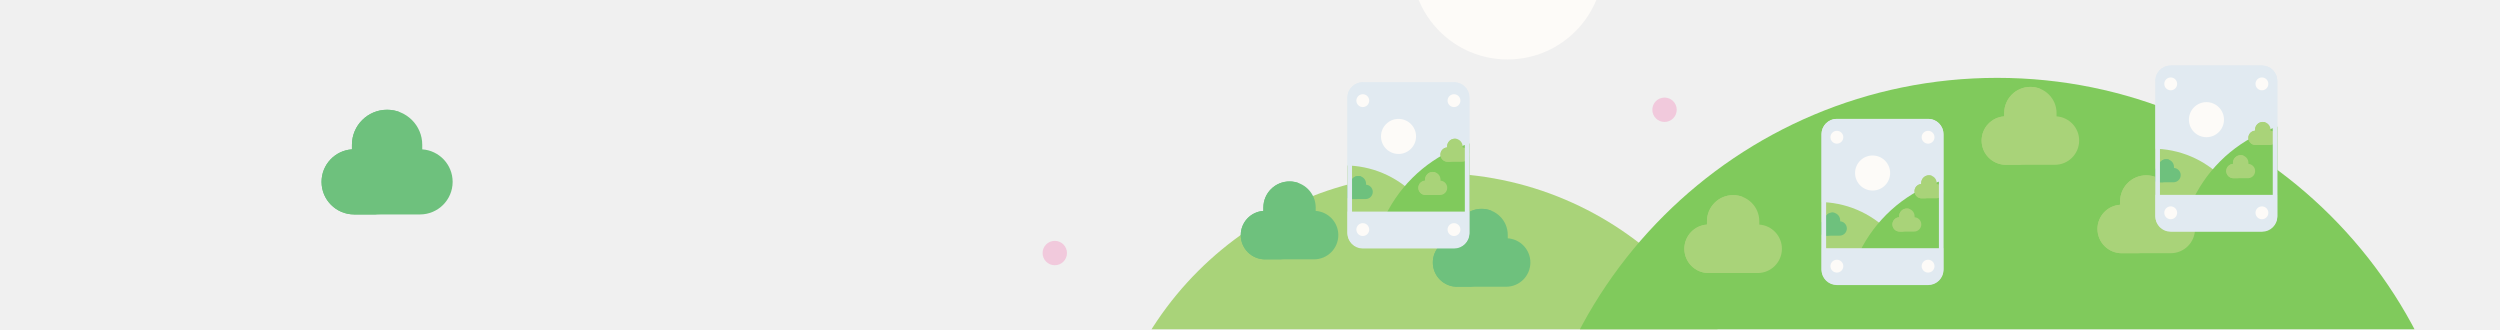
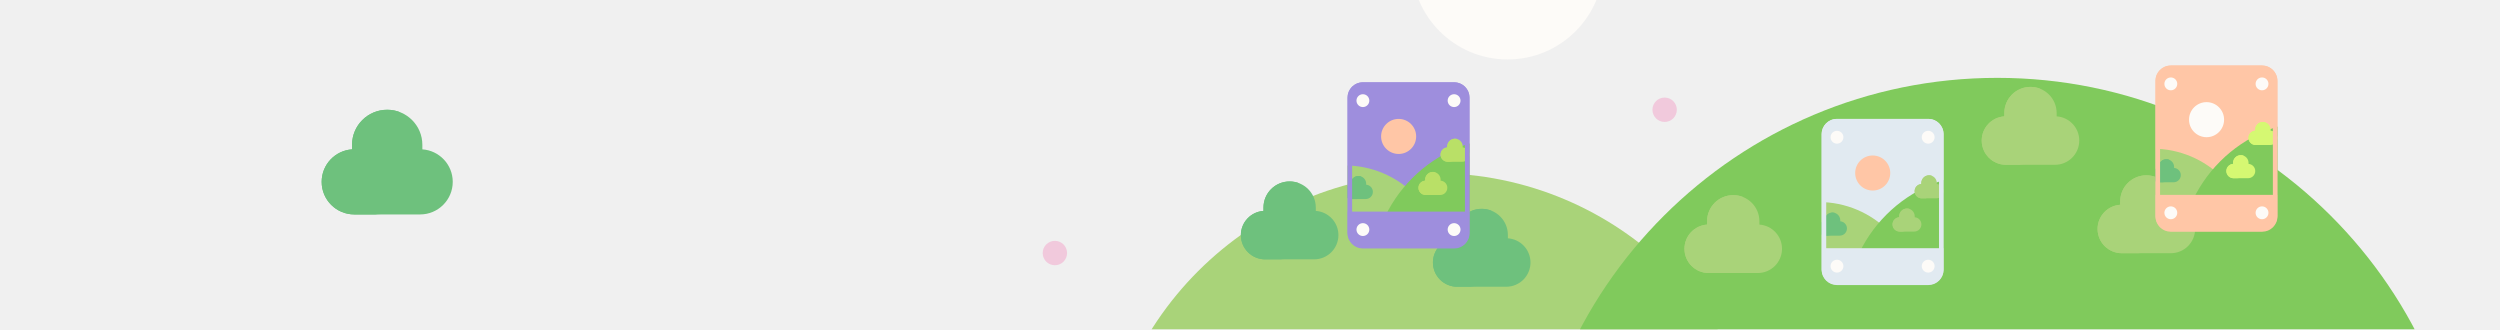
<svg xmlns="http://www.w3.org/2000/svg" width="1640" height="216" viewBox="0 0 1640 216" fill="none">
-   <g clip-path="url(#clip0)">
-     <path d="M941.091 113.585C819.887 113.585 721.632 211.841 721.632 333.045H1160.55C1160.55 211.841 1062.3 113.585 941.091 113.585Z" fill="#A9D379" />
-     <path d="M1310.18 51.073C1139.39 51.073 1000.94 189.225 1000.94 359.646H1619.42C1619.42 189.225 1480.97 51.073 1310.18 51.073Z" fill="#80CA5C" />
-     <mask id="mask0" style="mask-type:alpha" maskUnits="userSpaceOnUse" x="928" y="0" width="121" height="40">
-       <rect x="928.933" width="120" height="40" fill="#C4C4C4" />
+   <g clip-path="url(#clip0_492_1044)">
+     <g clip-path="url(#clip1_492_1044)">
+       <path d="M941.158 113.585C819.954 113.585 721.699 211.84 721.699 333.044H1160.62C1160.62 211.84 1062.36 113.585 941.158 113.585Z" fill="#A9D379" />
+       <path d="M1310.25 51.072C1139.46 51.072 1001.01 189.225 1001.01 359.646H1619.49C1619.49 189.225 1481.04 51.072 1310.25 51.072Z" fill="#80CA5C" />
+     </g>
+     <mask id="mask0_492_1044" style="mask-type:alpha" maskUnits="userSpaceOnUse" x="929" y="0" width="120" height="40">
+       <rect x="929" width="120" height="40" fill="#C4C4C4" />
    </mask>
-     <g mask="url(#mask0)">
-       <path d="M988.933 39C1023.73 39 1051.93 10.794 1051.93 -24L925.933 -24C925.933 10.794 954.139 39 988.933 39Z" fill="#FDFBF8" />
+     <g mask="url(#mask0_492_1044)">
+       <path d="M989 39C1023.79 39 1052 10.794 1052 -24L926 -24C926 10.794 954.206 39 989 39Z" fill="#FDFBF8" />
    </g>
-     <circle cx="691.933" cy="166" r="8" fill="#F1C9DC" />
-     <circle cx="1091.93" cy="72" r="8" fill="#F1C9DC" />
-     <path d="M863.098 138.358V136.148C863.098 126.692 855.414 119.026 845.935 119.026C836.456 119.026 828.771 126.692 828.771 136.148V138.358C820.483 138.929 813.936 145.812 813.936 154.225C813.936 163.012 821.076 170.134 829.884 170.134H861.985C870.793 170.134 877.934 163.012 877.934 154.225C877.934 145.812 871.386 138.929 863.098 138.358V138.358Z" fill="#6EC17D" />
-     <path d="M826.784 154.225C826.784 158.619 828.569 162.598 831.457 165.475C834.34 168.355 838.329 170.136 842.734 170.136H829.882C825.478 170.136 821.489 168.355 818.605 165.475C815.718 162.598 813.933 158.619 813.933 154.225C813.933 145.814 820.48 138.929 828.769 138.358V136.149C828.769 131.42 830.69 127.141 833.796 124.043C836.901 120.945 841.194 119.029 845.935 119.029C848.207 119.029 850.378 119.468 852.36 120.271C850.203 121.138 848.263 122.43 846.647 124.043C843.541 127.141 841.62 131.42 841.62 136.149V138.358C833.331 138.929 826.784 145.814 826.784 154.225V154.225Z" fill="#6EC17D" />
-     <path d="M276.996 97.977V95.006C276.996 82.3 266.671 72 253.933 72C241.196 72 230.871 82.3 230.871 95.006V97.977C219.734 98.743 210.936 107.992 210.936 119.297C210.936 131.104 220.53 140.675 232.366 140.675H275.5C287.336 140.675 296.931 131.104 296.931 119.297C296.931 107.992 288.133 98.743 276.996 97.977V97.977Z" fill="#6EC17D" />
-     <path d="M228.201 119.297C228.201 125.201 230.6 130.548 234.48 134.413C238.355 138.283 243.715 140.676 249.633 140.676H232.364C226.446 140.676 221.086 138.284 217.211 134.413C213.332 130.548 210.933 125.201 210.933 119.297C210.933 107.994 219.73 98.744 230.868 97.976V95.008C230.868 88.653 233.45 82.903 237.623 78.741C241.796 74.579 247.564 72.003 253.934 72.003C256.987 72.003 259.905 72.593 262.568 73.672C259.669 74.838 257.063 76.573 254.891 78.741C250.718 82.904 248.136 88.654 248.136 95.008V97.976C236.999 98.744 228.201 107.994 228.201 119.297V119.297Z" fill="#6EC17D" />
-     <path d="M989.098 156.332V154.121C989.098 144.666 981.414 137 971.935 137C962.456 137 954.771 144.666 954.771 154.121V156.332C946.483 156.903 939.936 163.785 939.936 172.198C939.936 180.985 947.076 188.108 955.884 188.108H987.985C996.793 188.108 1003.93 180.985 1003.93 172.198C1003.93 163.786 997.386 156.903 989.098 156.332V156.332Z" fill="#6EC17D" />
-     <path d="M952.784 172.199C952.784 176.592 954.569 180.571 957.457 183.448C960.34 186.328 964.329 188.109 968.734 188.109H955.882C951.478 188.109 947.489 186.329 944.605 183.448C941.718 180.571 939.933 176.592 939.933 172.199C939.933 163.787 946.48 156.903 954.769 156.332V154.122C954.769 149.393 956.69 145.114 959.796 142.017C962.901 138.919 967.194 137.003 971.935 137.003C974.207 137.003 976.378 137.441 978.36 138.245C976.203 139.112 974.263 140.404 972.647 142.017C969.541 145.115 967.62 149.394 967.62 154.122V156.332C959.331 156.903 952.784 163.787 952.784 172.199V172.199Z" fill="#6EC17D" />
-     <path d="M1154.1 147.332V145.121C1154.1 135.666 1146.41 128 1136.93 128C1127.46 128 1119.77 135.666 1119.77 145.121V147.332C1111.48 147.903 1104.94 154.785 1104.94 163.198C1104.94 171.985 1112.08 179.108 1120.88 179.108H1152.99C1161.79 179.108 1168.93 171.985 1168.93 163.198C1168.93 154.786 1162.39 147.903 1154.1 147.332V147.332Z" fill="#A9D379" />
-     <path d="M1117.78 163.199C1117.78 167.592 1119.57 171.571 1122.46 174.448C1125.34 177.328 1129.33 179.109 1133.73 179.109H1120.88C1116.48 179.109 1112.49 177.329 1109.61 174.448C1106.72 171.571 1104.93 167.592 1104.93 163.199C1104.93 154.787 1111.48 147.903 1119.77 147.332V145.122C1119.77 140.393 1121.69 136.114 1124.8 133.017C1127.9 129.919 1132.19 128.003 1136.93 128.003C1139.21 128.003 1141.38 128.441 1143.36 129.245C1141.2 130.112 1139.26 131.404 1137.65 133.017C1134.54 136.115 1132.62 140.394 1132.62 145.122V147.332C1124.33 147.903 1117.78 154.787 1117.78 163.199V163.199Z" fill="#A9D379" />
-     <path d="M1349.1 76.332V74.121C1349.1 64.666 1341.41 57 1331.93 57C1322.46 57 1314.77 64.666 1314.77 74.121V76.332C1306.48 76.903 1299.94 83.785 1299.94 92.198C1299.94 100.985 1307.08 108.108 1315.88 108.108H1347.99C1356.79 108.108 1363.93 100.985 1363.93 92.198C1363.93 83.786 1357.39 76.903 1349.1 76.332V76.332Z" fill="#A9D379" />
-     <path d="M1312.78 92.199C1312.78 96.592 1314.57 100.571 1317.46 103.448C1320.34 106.328 1324.33 108.109 1328.73 108.109H1315.88C1311.48 108.109 1307.49 106.329 1304.61 103.448C1301.72 100.571 1299.93 96.592 1299.93 92.199C1299.93 83.787 1306.48 76.903 1314.77 76.332V74.122C1314.77 69.393 1316.69 65.114 1319.8 62.017C1322.9 58.919 1327.19 57.003 1331.93 57.003C1334.21 57.003 1336.38 57.441 1338.36 58.245C1336.2 59.112 1334.26 60.404 1332.65 62.017C1329.54 65.115 1327.62 69.394 1327.62 74.122V76.332C1319.33 76.903 1312.78 83.787 1312.78 92.199V92.199Z" fill="#A9D379" />
-     <path d="M1425.1 134.332V132.121C1425.1 122.666 1417.41 115 1407.93 115C1398.46 115 1390.77 122.666 1390.77 132.121V134.332C1382.48 134.903 1375.94 141.785 1375.94 150.198C1375.94 158.985 1383.08 166.108 1391.88 166.108H1423.99C1432.79 166.108 1439.93 158.985 1439.93 150.198C1439.93 141.786 1433.39 134.903 1425.1 134.332V134.332Z" fill="#A9D379" />
-     <path d="M1388.78 150.199C1388.78 154.592 1390.57 158.571 1393.46 161.448C1396.34 164.328 1400.33 166.109 1404.73 166.109H1391.88C1387.48 166.109 1383.49 164.329 1380.61 161.448C1377.72 158.571 1375.93 154.592 1375.93 150.199C1375.93 141.787 1382.48 134.903 1390.77 134.332V132.122C1390.77 127.393 1392.69 123.114 1395.8 120.017C1398.9 116.919 1403.19 115.003 1407.93 115.003C1410.21 115.003 1412.38 115.441 1414.36 116.245C1412.2 117.112 1410.26 118.404 1408.65 120.017C1405.54 123.115 1403.62 127.394 1403.62 132.122V134.332C1395.33 134.903 1388.78 141.787 1388.78 150.199V150.199Z" fill="#A9D379" />
-     <rect x="1194.93" y="78" width="79.947" height="108.624" rx="10" fill="#E1EAF1" />
-     <circle cx="1204.99" cy="90.024" r="4.217" fill="#FDFBF8" />
-     <circle cx="1264.82" cy="90.023" r="4.217" fill="#FDFBF8" />
-     <circle cx="1204.99" cy="174.6" r="4.217" fill="#FDFBF8" />
-     <circle cx="1264.82" cy="174.6" r="4.217" fill="#FDFBF8" />
-     <mask id="mask1" style="mask-type:alpha" maskUnits="userSpaceOnUse" x="1194" y="108" width="81" height="58">
-       <rect x="1194.93" y="108" width="80" height="58" fill="#C4C4C4" />
+     <circle cx="692" cy="166" r="8" fill="#F1C9DC" />
+     <circle cx="1092" cy="72" r="8" fill="#F1C9DC" />
+     <path d="M863.166 138.358V136.148C863.166 126.692 855.481 119.026 846.002 119.026C836.523 119.026 828.839 126.692 828.839 136.148V138.358C820.551 138.929 814.003 145.812 814.003 154.225C814.003 163.012 821.143 170.134 829.951 170.134H862.052C870.86 170.134 878.001 163.012 878.001 154.225C878.001 145.812 871.454 138.929 863.166 138.358V138.358Z" fill="#6EC17D" />
+     <path d="M826.851 154.225C826.851 158.618 828.636 162.598 831.524 165.474C834.408 168.354 838.397 170.136 842.801 170.136H829.95C825.545 170.136 821.556 168.355 818.673 165.474C815.786 162.598 814 158.618 814 154.225C814 145.813 820.547 138.929 828.836 138.358V136.149C828.836 131.42 830.757 127.141 833.863 124.043C836.969 120.945 841.261 119.029 846.002 119.029C848.274 119.029 850.445 119.468 852.427 120.271C850.27 121.138 848.331 122.43 846.714 124.043C843.608 127.141 841.687 131.42 841.687 136.149V138.358C833.399 138.929 826.851 145.813 826.851 154.225V154.225Z" fill="#6EC17D" />
+     <path d="M277.064 97.977V95.006C277.064 82.3 266.738 72 254.001 72C241.264 72 230.938 82.3 230.938 95.006V97.977C219.801 98.743 211.003 107.992 211.003 119.297C211.003 131.104 220.597 140.675 232.433 140.675H275.568C287.403 140.675 296.998 131.104 296.998 119.297C296.999 107.992 288.201 98.743 277.064 97.977V97.977Z" fill="#6EC17D" />
+     <path d="M228.269 119.297C228.269 125.201 230.667 130.548 234.547 134.413C238.422 138.283 243.782 140.676 249.7 140.676H232.432C226.514 140.676 221.154 138.284 217.279 134.413C213.399 130.548 211 125.201 211 119.297C211 107.994 219.797 98.744 230.936 97.976V95.008C230.936 88.653 233.517 82.903 237.69 78.741C241.863 74.579 247.631 72.003 254.002 72.003C257.054 72.003 259.972 72.593 262.636 73.672C259.737 74.838 257.131 76.573 254.958 78.741C250.785 82.904 248.204 88.654 248.204 95.008V97.976C237.066 98.744 228.269 107.994 228.269 119.297V119.297Z" fill="#6EC17D" />
+     <path d="M989.166 156.332V154.121C989.166 144.666 981.481 137 972.002 137C962.523 137 954.839 144.666 954.839 154.121V156.332C946.551 156.903 940.003 163.785 940.003 172.198C940.003 180.985 947.143 188.108 955.951 188.108H988.052C996.86 188.108 1004 180.985 1004 172.198C1004 163.786 997.454 156.903 989.166 156.332V156.332Z" fill="#6EC17D" />
+     <path d="M952.851 172.199C952.851 176.592 954.636 180.571 957.524 183.448C960.408 186.328 964.397 188.109 968.801 188.109H955.95C951.545 188.109 947.556 186.329 944.673 183.448C941.786 180.571 940 176.592 940 172.199C940 163.787 946.547 156.903 954.836 156.332V154.122C954.836 149.393 956.757 145.114 959.863 142.017C962.969 138.919 967.261 137.002 972.002 137.002C974.274 137.002 976.445 137.441 978.427 138.244C976.27 139.112 974.331 140.403 972.714 142.017C969.608 145.115 967.687 149.394 967.687 154.122V156.332C959.399 156.903 952.851 163.787 952.851 172.199V172.199Z" fill="#6EC17D" />
+     <path d="M1154.16 147.332V145.121C1154.16 135.666 1146.48 128 1137 128C1127.52 128 1119.84 135.666 1119.84 145.121V147.332C1111.55 147.903 1105 154.785 1105 163.198C1105 171.985 1112.14 179.108 1120.95 179.108H1153.05C1161.86 179.108 1169 171.985 1169 163.198C1169 154.786 1162.45 147.903 1154.16 147.332V147.332Z" fill="#A9D379" />
+     <path d="M1117.85 163.199C1117.85 167.592 1119.64 171.571 1122.52 174.448C1125.41 177.328 1129.4 179.109 1133.8 179.109H1120.95C1116.55 179.109 1112.56 177.329 1109.67 174.448C1106.79 171.571 1105 167.592 1105 163.199C1105 154.787 1111.55 147.903 1119.84 147.332V145.122C1119.84 140.393 1121.76 136.114 1124.86 133.017C1127.97 129.919 1132.26 128.002 1137 128.002C1139.27 128.002 1141.45 128.441 1143.43 129.244C1141.27 130.112 1139.33 131.403 1137.71 133.017C1134.61 136.115 1132.69 140.394 1132.69 145.122V147.332C1124.4 147.903 1117.85 154.787 1117.85 163.199V163.199Z" fill="#A9D379" />
+     <path d="M1349.16 76.332V74.121C1349.16 64.666 1341.48 57 1332 57C1322.52 57 1314.84 64.666 1314.84 74.121V76.332C1306.55 76.903 1300 83.785 1300 92.198C1300 100.985 1307.14 108.108 1315.95 108.108H1348.05C1356.86 108.108 1364 100.985 1364 92.198C1364 83.786 1357.45 76.903 1349.16 76.332V76.332Z" fill="#A9D379" />
+     <path d="M1312.85 92.199C1312.85 96.592 1314.64 100.571 1317.52 103.448C1320.41 106.328 1324.4 108.109 1328.8 108.109H1315.95C1311.55 108.109 1307.56 106.329 1304.67 103.448C1301.79 100.571 1300 96.592 1300 92.199C1300 83.787 1306.55 76.903 1314.84 76.332V74.122C1314.84 69.393 1316.76 65.114 1319.86 62.017C1322.97 58.919 1327.26 57.002 1332 57.002C1334.27 57.002 1336.45 57.441 1338.43 58.244C1336.27 59.112 1334.33 60.403 1332.71 62.017C1329.61 65.115 1327.69 69.394 1327.69 74.122V76.332C1319.4 76.903 1312.85 83.787 1312.85 92.199V92.199Z" fill="#A9D379" />
+     <path d="M1425.16 134.332V132.121C1425.16 122.666 1417.48 115 1408 115C1398.52 115 1390.84 122.666 1390.84 132.121V134.332C1382.55 134.903 1376 141.785 1376 150.198C1376 158.985 1383.14 166.108 1391.95 166.108H1424.05C1432.86 166.108 1440 158.985 1440 150.198C1440 141.786 1433.45 134.903 1425.16 134.332V134.332Z" fill="#A9D379" />
+     <path d="M1388.85 150.199C1388.85 154.592 1390.64 158.571 1393.52 161.448C1396.41 164.328 1400.4 166.109 1404.8 166.109H1391.95C1387.55 166.109 1383.56 164.329 1380.67 161.448C1377.79 158.571 1376 154.592 1376 150.199C1376 141.787 1382.55 134.903 1390.84 134.332V132.122C1390.84 127.393 1392.76 123.114 1395.86 120.017C1398.97 116.919 1403.26 115.002 1408 115.002C1410.27 115.002 1412.45 115.441 1414.43 116.244C1412.27 117.112 1410.33 118.403 1408.71 120.017C1405.61 123.115 1403.69 127.394 1403.69 132.122V134.332C1395.4 134.903 1388.85 141.787 1388.85 150.199V150.199Z" fill="#A9D379" />
+     <rect x="1195" y="78" width="79.947" height="108.624" rx="10" fill="#E1EAF1" />
+     <circle cx="1205.06" cy="90.024" r="4.217" fill="#FDFBF8" />
+     <circle cx="1264.89" cy="90.023" r="4.217" fill="#FDFBF8" />
+     <circle cx="1205.06" cy="174.6" r="4.217" fill="#FDFBF8" />
+     <circle cx="1264.89" cy="174.6" r="4.217" fill="#FDFBF8" />
+     <mask id="mask1_492_1044" style="mask-type:alpha" maskUnits="userSpaceOnUse" x="1195" y="108" width="80" height="58">
+       <rect x="1195" y="108" width="80" height="58" fill="#C4C4C4" />
    </mask>
-     <g mask="url(#mask1)">
-       <mask id="mask2" style="mask-type:alpha" maskUnits="userSpaceOnUse" x="1131" y="103" width="282" height="60">
-         <rect x="1131.93" y="103" width="280.263" height="59.831" fill="#C4C4C4" />
+     <g mask="url(#mask1_492_1044)">
+       <mask id="mask2_492_1044" style="mask-type:alpha" maskUnits="userSpaceOnUse" x="1132" y="103" width="281" height="60">
+         <rect x="1132" y="103" width="280.263" height="59.831" fill="#C4C4C4" />
      </mask>
-       <g mask="url(#mask2)">
-         <path d="M1192.95 132.522C1157.08 132.522 1128 161.601 1128 197.471H1257.89C1257.89 161.601 1228.82 132.522 1192.95 132.522Z" fill="#A9D379" />
-         <path d="M1302.18 114.022C1251.63 114.022 1210.66 154.908 1210.66 205.343H1393.69C1393.69 154.908 1352.72 114.022 1302.18 114.022Z" fill="#80CA5C" />
+       <g mask="url(#mask2_492_1044)">
+         <path d="M1193.01 132.522C1157.14 132.522 1128.06 161.601 1128.06 197.471H1257.96C1257.96 161.601 1228.88 132.522 1193.01 132.522Z" fill="#A9D379" />
+         <path d="M1302.24 114.021C1251.7 114.021 1210.72 154.908 1210.72 205.343H1393.76C1393.76 154.908 1352.79 114.021 1302.24 114.021Z" fill="#80CA5C" />
      </g>
-       <path d="M1270.48 120.721V120.067C1270.48 117.269 1268.21 115 1265.4 115C1262.6 115 1260.32 117.269 1260.32 120.067V120.721C1257.87 120.89 1255.93 122.927 1255.93 125.417C1255.93 128.017 1258.05 130.125 1260.65 130.125H1270.15C1272.76 130.125 1274.87 128.017 1274.87 125.417C1274.87 122.927 1272.94 120.89 1270.48 120.721V120.721Z" fill="#A9D379" />
-       <path d="M1259.74 125.417C1259.74 126.717 1260.26 127.895 1261.12 128.746C1261.97 129.598 1263.15 130.126 1264.46 130.126H1260.65C1259.35 130.126 1258.17 129.599 1257.32 128.746C1256.46 127.895 1255.93 126.717 1255.93 125.417C1255.93 122.927 1257.87 120.89 1260.32 120.721V120.067C1260.32 118.668 1260.89 117.401 1261.81 116.485C1262.73 115.568 1264 115.001 1265.4 115.001C1266.08 115.001 1266.72 115.13 1267.31 115.368C1266.67 115.625 1266.09 116.007 1265.61 116.485C1264.7 117.401 1264.13 118.668 1264.13 120.067V120.721C1261.67 120.89 1259.74 122.927 1259.74 125.417V125.417Z" fill="#A9D379" />
-       <path d="M1207.15 145.173V144.519C1207.15 141.72 1204.88 139.452 1202.07 139.452C1199.27 139.452 1196.99 141.72 1196.99 144.519V145.173C1194.54 145.342 1192.6 147.379 1192.6 149.869C1192.6 152.469 1194.71 154.577 1197.32 154.577H1206.82C1209.43 154.577 1211.54 152.469 1211.54 149.869C1211.54 147.379 1209.6 145.342 1207.15 145.173V145.173Z" fill="#6EC17D" />
-       <path d="M1196.41 149.869C1196.41 151.169 1196.93 152.347 1197.79 153.198C1198.64 154.05 1199.82 154.577 1201.13 154.577H1197.32C1196.02 154.577 1194.84 154.05 1193.99 153.198C1193.13 152.347 1192.6 151.169 1192.6 149.869C1192.6 147.379 1194.54 145.342 1196.99 145.173V144.519C1196.99 143.119 1197.56 141.853 1198.48 140.936C1199.4 140.02 1200.67 139.452 1202.07 139.452C1202.75 139.452 1203.39 139.582 1203.98 139.82C1203.34 140.077 1202.76 140.459 1202.28 140.936C1201.37 141.853 1200.8 143.12 1200.8 144.519V145.173C1198.34 145.342 1196.41 147.379 1196.41 149.869V149.869Z" fill="#6EC17D" />
-       <path d="M1255.98 142.509V141.855C1255.98 139.057 1253.71 136.788 1250.9 136.788C1248.1 136.788 1245.82 139.057 1245.82 141.855V142.509C1243.37 142.678 1241.43 144.715 1241.43 147.205C1241.43 149.806 1243.55 151.914 1246.15 151.914H1255.65C1258.26 151.914 1260.37 149.806 1260.37 147.205C1260.37 144.715 1258.44 142.678 1255.98 142.509V142.509Z" fill="#A9D379" />
-       <path d="M1245.24 147.205C1245.24 148.505 1245.77 149.683 1246.62 150.534C1247.47 151.387 1248.65 151.914 1249.96 151.914H1246.15C1244.85 151.914 1243.67 151.387 1242.82 150.534C1241.96 149.683 1241.43 148.505 1241.43 147.205C1241.43 144.716 1243.37 142.678 1245.82 142.509V141.855C1245.82 140.456 1246.39 139.189 1247.31 138.273C1248.23 137.356 1249.5 136.789 1250.9 136.789C1251.58 136.789 1252.22 136.919 1252.81 137.156C1252.17 137.413 1251.59 137.795 1251.12 138.273C1250.2 139.19 1249.63 140.456 1249.63 141.855V142.509C1247.17 142.678 1245.24 144.716 1245.24 147.205V147.205Z" fill="#A9D379" />
+       <path d="M1270.55 120.721V120.067C1270.55 117.269 1268.28 115 1265.47 115C1262.66 115 1260.39 117.269 1260.39 120.067V120.721C1257.94 120.89 1256 122.927 1256 125.417C1256 128.017 1258.11 130.125 1260.72 130.125H1270.22C1272.83 130.125 1274.94 128.017 1274.94 125.417C1274.94 122.927 1273 120.89 1270.55 120.721V120.721Z" fill="#A9D379" />
+       <path d="M1259.8 125.417C1259.8 126.717 1260.33 127.895 1261.19 128.746C1262.04 129.599 1263.22 130.126 1264.52 130.126H1260.72C1259.42 130.126 1258.24 129.599 1257.38 128.746C1256.53 127.895 1256 126.717 1256 125.417C1256 122.928 1257.94 120.89 1260.39 120.721V120.067C1260.39 118.668 1260.96 117.401 1261.88 116.485C1262.8 115.568 1264.07 115.001 1265.47 115.001C1266.14 115.001 1266.79 115.131 1267.37 115.368C1266.73 115.625 1266.16 116.007 1265.68 116.485C1264.76 117.402 1264.19 118.668 1264.19 120.067V120.721C1261.74 120.89 1259.8 122.928 1259.8 125.417V125.417Z" fill="#A9D379" />
+       <path d="M1207.22 145.173V144.519C1207.22 141.72 1204.94 139.452 1202.14 139.452C1199.33 139.452 1197.06 141.72 1197.06 144.519V145.173C1194.61 145.342 1192.67 147.379 1192.67 149.869C1192.67 152.469 1194.78 154.577 1197.39 154.577H1206.89C1209.49 154.577 1211.61 152.469 1211.61 149.869C1211.61 147.379 1209.67 145.342 1207.22 145.173V145.173Z" fill="#6EC17D" />
+       <path d="M1196.47 149.869C1196.47 151.169 1197 152.347 1197.85 153.198C1198.71 154.05 1199.89 154.577 1201.19 154.577H1197.39C1196.08 154.577 1194.9 154.05 1194.05 153.198C1193.2 152.347 1192.67 151.169 1192.67 149.869C1192.67 147.379 1194.61 145.342 1197.06 145.173V144.519C1197.06 143.119 1197.63 141.853 1198.55 140.936C1199.47 140.02 1200.74 139.452 1202.14 139.452C1202.81 139.452 1203.45 139.582 1204.04 139.82C1203.4 140.077 1202.83 140.459 1202.35 140.936C1201.43 141.853 1200.86 143.12 1200.86 144.519V145.173C1198.41 145.342 1196.47 147.379 1196.47 149.869V149.869Z" fill="#6EC17D" />
+       <path d="M1256.05 142.51V141.855C1256.05 139.057 1253.78 136.788 1250.97 136.788C1248.17 136.788 1245.89 139.057 1245.89 141.855V142.51C1243.44 142.678 1241.5 144.715 1241.5 147.205C1241.5 149.806 1243.62 151.914 1246.22 151.914H1255.72C1258.33 151.914 1260.44 149.806 1260.44 147.205C1260.44 144.716 1258.5 142.678 1256.05 142.51V142.51Z" fill="#A9D379" />
+       <path d="M1245.31 147.205C1245.31 148.505 1245.83 149.683 1246.69 150.534C1247.54 151.387 1248.72 151.914 1250.03 151.914H1246.22C1244.92 151.914 1243.74 151.387 1242.88 150.534C1242.03 149.683 1241.5 148.505 1241.5 147.205C1241.5 144.716 1243.44 142.678 1245.89 142.509V141.855C1245.89 140.456 1246.46 139.189 1247.38 138.273C1248.3 137.356 1249.57 136.789 1250.97 136.789C1251.65 136.789 1252.29 136.919 1252.87 137.156C1252.24 137.413 1251.66 137.795 1251.18 138.273C1250.26 139.19 1249.7 140.456 1249.7 141.855V142.509C1247.24 142.678 1245.31 144.716 1245.31 147.205V147.205Z" fill="#A9D379" />
    </g>
-     <circle cx="1228.43" cy="113.5" r="11.5" fill="#FDFBF8" />
-     <rect x="1196.43" y="79.5" width="77" height="106" rx="8.5" stroke="#E1EAF1" stroke-width="3" />
-     <rect x="1413.93" y="43" width="79.947" height="108.624" rx="10" fill="#E1EAF1" />
-     <circle cx="1423.99" cy="55.024" r="4.217" fill="#FDFBF8" />
-     <circle cx="1483.82" cy="55.023" r="4.217" fill="#FDFBF8" />
-     <circle cx="1423.99" cy="139.6" r="4.217" fill="#FDFBF8" />
-     <circle cx="1483.82" cy="139.6" r="4.217" fill="#FDFBF8" />
-     <mask id="mask3" style="mask-type:alpha" maskUnits="userSpaceOnUse" x="1413" y="73" width="81" height="58">
-       <rect x="1413.93" y="73" width="80" height="58" fill="#C4C4C4" />
+     <circle cx="1228.5" cy="113.5" r="11.5" fill="#FFC6A6" />
+     <rect x="1196.5" y="79.5" width="77" height="106" rx="8.5" stroke="#E1EAF1" stroke-width="3" />
+     <rect x="1414" y="43" width="79.947" height="108.624" rx="10" fill="#FFC6A6" />
+     <circle cx="1424.06" cy="55.024" r="4.217" fill="#FDFBF8" />
+     <circle cx="1483.89" cy="55.023" r="4.217" fill="#FDFBF8" />
+     <circle cx="1424.06" cy="139.6" r="4.217" fill="#FDFBF8" />
+     <circle cx="1483.89" cy="139.6" r="4.217" fill="#FDFBF8" />
+     <mask id="mask3_492_1044" style="mask-type:alpha" maskUnits="userSpaceOnUse" x="1414" y="73" width="80" height="58">
+       <rect x="1414" y="73" width="80" height="58" fill="#C4C4C4" />
    </mask>
-     <g mask="url(#mask3)">
-       <mask id="mask4" style="mask-type:alpha" maskUnits="userSpaceOnUse" x="1350" y="68" width="282" height="60">
-         <rect x="1350.93" y="68" width="280.263" height="59.831" fill="#C4C4C4" />
+     <g mask="url(#mask3_492_1044)">
+       <mask id="mask4_492_1044" style="mask-type:alpha" maskUnits="userSpaceOnUse" x="1351" y="68" width="281" height="60">
+         <rect x="1351" y="68" width="280.263" height="59.831" fill="#C4C4C4" />
      </mask>
-       <g mask="url(#mask4)">
-         <path d="M1411.95 97.522C1376.08 97.522 1347 126.601 1347 162.471H1476.89C1476.89 126.601 1447.82 97.522 1411.95 97.522Z" fill="#A9D379" />
-         <path d="M1521.18 79.022C1470.63 79.022 1429.66 119.908 1429.66 170.343H1612.69C1612.69 119.908 1571.72 79.022 1521.18 79.022Z" fill="#80CA5C" />
+       <g mask="url(#mask4_492_1044)">
+         <path d="M1412.01 97.522C1376.14 97.522 1347.06 126.601 1347.06 162.471H1476.96C1476.96 126.601 1447.88 97.522 1412.01 97.522Z" fill="#A9D379" />
+         <path d="M1521.24 79.022C1470.7 79.022 1429.72 119.908 1429.72 170.343H1612.76C1612.76 119.908 1571.79 79.022 1521.24 79.022Z" fill="#80CA5C" />
      </g>
-       <path d="M1489.48 85.721V85.067C1489.48 82.269 1487.21 80 1484.4 80C1481.6 80 1479.32 82.269 1479.32 85.067V85.721C1476.87 85.89 1474.93 87.927 1474.93 90.417C1474.93 93.017 1477.05 95.125 1479.65 95.125H1489.15C1491.76 95.125 1493.87 93.017 1493.87 90.417C1493.87 87.927 1491.94 85.89 1489.48 85.721V85.721Z" fill="#A9D379" />
-       <path d="M1478.74 90.417C1478.74 91.717 1479.26 92.895 1480.12 93.746C1480.97 94.598 1482.15 95.126 1483.46 95.126H1479.65C1478.35 95.126 1477.17 94.599 1476.32 93.746C1475.46 92.895 1474.93 91.717 1474.93 90.417C1474.93 87.927 1476.87 85.89 1479.32 85.721V85.067C1479.32 83.668 1479.89 82.401 1480.81 81.485C1481.73 80.568 1483 80.001 1484.4 80.001C1485.08 80.001 1485.72 80.13 1486.31 80.368C1485.67 80.625 1485.09 81.007 1484.61 81.485C1483.7 82.401 1483.13 83.668 1483.13 85.067V85.721C1480.67 85.89 1478.74 87.927 1478.74 90.417V90.417Z" fill="#A9D379" />
-       <path d="M1426.15 110.173V109.519C1426.15 106.72 1423.88 104.452 1421.07 104.452C1418.27 104.452 1415.99 106.72 1415.99 109.519V110.173C1413.54 110.342 1411.6 112.379 1411.6 114.869C1411.6 117.469 1413.71 119.577 1416.32 119.577H1425.82C1428.43 119.577 1430.54 117.469 1430.54 114.869C1430.54 112.379 1428.6 110.342 1426.15 110.173V110.173Z" fill="#6EC17D" />
-       <path d="M1415.41 114.869C1415.41 116.169 1415.93 117.347 1416.79 118.198C1417.64 119.05 1418.82 119.577 1420.13 119.577H1416.32C1415.02 119.577 1413.84 119.05 1412.99 118.198C1412.13 117.347 1411.6 116.169 1411.6 114.869C1411.6 112.379 1413.54 110.342 1415.99 110.173V109.519C1415.99 108.119 1416.56 106.853 1417.48 105.936C1418.4 105.02 1419.67 104.452 1421.07 104.452C1421.75 104.452 1422.39 104.582 1422.98 104.82C1422.34 105.077 1421.76 105.459 1421.28 105.936C1420.37 106.853 1419.8 108.12 1419.8 109.519V110.173C1417.34 110.342 1415.41 112.379 1415.41 114.869V114.869Z" fill="#6EC17D" />
-       <path d="M1474.98 107.509V106.855C1474.98 104.057 1472.71 101.788 1469.9 101.788C1467.1 101.788 1464.82 104.057 1464.82 106.855V107.509C1462.37 107.678 1460.43 109.715 1460.43 112.205C1460.43 114.806 1462.55 116.914 1465.15 116.914H1474.65C1477.26 116.914 1479.37 114.806 1479.37 112.205C1479.37 109.715 1477.44 107.678 1474.98 107.509V107.509Z" fill="#A9D379" />
-       <path d="M1464.24 112.205C1464.24 113.505 1464.77 114.683 1465.62 115.534C1466.47 116.387 1467.65 116.914 1468.96 116.914H1465.15C1463.85 116.914 1462.67 116.387 1461.82 115.534C1460.96 114.683 1460.43 113.505 1460.43 112.205C1460.43 109.716 1462.37 107.678 1464.82 107.509V106.855C1464.82 105.456 1465.39 104.189 1466.31 103.273C1467.23 102.356 1468.5 101.789 1469.9 101.789C1470.58 101.789 1471.22 101.919 1471.81 102.156C1471.17 102.413 1470.59 102.795 1470.12 103.273C1469.2 104.19 1468.63 105.456 1468.63 106.855V107.509C1466.17 107.678 1464.24 109.716 1464.24 112.205V112.205Z" fill="#A9D379" />
+       <path d="M1489.55 85.721V85.067C1489.55 82.269 1487.28 80 1484.47 80C1481.66 80 1479.39 82.269 1479.39 85.067V85.721C1476.94 85.89 1475 87.927 1475 90.417C1475 93.017 1477.11 95.125 1479.72 95.125H1489.22C1491.83 95.125 1493.94 93.017 1493.94 90.417C1493.94 87.927 1492 85.89 1489.55 85.721V85.721Z" fill="#D5F872" />
+       <path d="M1478.8 90.417C1478.8 91.717 1479.33 92.895 1480.19 93.746C1481.04 94.599 1482.22 95.126 1483.52 95.126H1479.72C1478.42 95.126 1477.24 94.599 1476.38 93.746C1475.53 92.895 1475 91.717 1475 90.417C1475 87.928 1476.94 85.89 1479.39 85.721V85.067C1479.39 83.668 1479.96 82.401 1480.88 81.485C1481.8 80.568 1483.07 80.001 1484.47 80.001C1485.14 80.001 1485.79 80.131 1486.37 80.368C1485.73 80.625 1485.16 81.007 1484.68 81.485C1483.76 82.402 1483.19 83.668 1483.19 85.067V85.721C1480.74 85.89 1478.8 87.928 1478.8 90.417V90.417Z" fill="#D5F872" />
+       <path d="M1426.22 110.173V109.519C1426.22 106.72 1423.94 104.452 1421.14 104.452C1418.33 104.452 1416.06 106.72 1416.06 109.519V110.173C1413.61 110.342 1411.67 112.379 1411.67 114.869C1411.67 117.469 1413.78 119.577 1416.39 119.577H1425.89C1428.49 119.577 1430.61 117.469 1430.61 114.869C1430.61 112.379 1428.67 110.342 1426.22 110.173V110.173Z" fill="#6EC17D" />
+       <path d="M1415.47 114.869C1415.47 116.169 1416 117.347 1416.85 118.198C1417.71 119.05 1418.89 119.577 1420.19 119.577H1416.39C1415.08 119.577 1413.9 119.05 1413.05 118.198C1412.2 117.347 1411.67 116.169 1411.67 114.869C1411.67 112.379 1413.61 110.342 1416.06 110.173V109.519C1416.06 108.119 1416.63 106.853 1417.55 105.936C1418.47 105.02 1419.74 104.452 1421.14 104.452C1421.81 104.452 1422.45 104.582 1423.04 104.82C1422.4 105.077 1421.83 105.459 1421.35 105.936C1420.43 106.853 1419.86 108.12 1419.86 109.519V110.173C1417.41 110.342 1415.47 112.379 1415.47 114.869V114.869Z" fill="#6EC17D" />
+       <path d="M1475.05 107.51V106.855C1475.05 104.057 1472.78 101.788 1469.97 101.788C1467.17 101.788 1464.89 104.057 1464.89 106.855V107.51C1462.44 107.678 1460.5 109.715 1460.5 112.205C1460.5 114.806 1462.62 116.914 1465.22 116.914H1474.72C1477.33 116.914 1479.44 114.806 1479.44 112.205C1479.44 109.716 1477.5 107.678 1475.05 107.51V107.51Z" fill="#D5F872" />
+       <path d="M1464.31 112.205C1464.31 113.505 1464.83 114.683 1465.69 115.534C1466.54 116.387 1467.72 116.914 1469.03 116.914H1465.22C1463.92 116.914 1462.74 116.387 1461.88 115.534C1461.03 114.683 1460.5 113.505 1460.5 112.205C1460.5 109.716 1462.44 107.678 1464.89 107.509V106.855C1464.89 105.456 1465.46 104.189 1466.38 103.273C1467.3 102.356 1468.57 101.789 1469.97 101.789C1470.65 101.789 1471.29 101.919 1471.87 102.156C1471.24 102.413 1470.66 102.795 1470.18 103.273C1469.26 104.19 1468.7 105.456 1468.7 106.855V107.509C1466.24 107.678 1464.31 109.716 1464.31 112.205V112.205Z" fill="#D5F872" />
    </g>
-     <circle cx="1447.43" cy="78.5" r="11.5" fill="#FDFBF8" />
-     <rect x="1415.43" y="44.5" width="77" height="106" rx="8.5" stroke="#E1EAF1" stroke-width="3" />
-     <rect x="883.933" y="54" width="79.947" height="108.624" rx="10" fill="#E1EAF1" />
-     <circle cx="893.993" cy="66.024" r="4.217" fill="#FDFBF8" />
-     <circle cx="953.819" cy="66.023" r="4.217" fill="#FDFBF8" />
-     <circle cx="893.993" cy="150.6" r="4.217" fill="#FDFBF8" />
-     <circle cx="953.819" cy="150.6" r="4.217" fill="#FDFBF8" />
-     <mask id="mask5" style="mask-type:alpha" maskUnits="userSpaceOnUse" x="883" y="84" width="81" height="58">
-       <rect x="883.933" y="84" width="80" height="58" fill="#C4C4C4" />
+     <circle cx="1447.5" cy="78.5" r="11.5" fill="#FDFBF8" />
+     <rect x="1415.5" y="44.5" width="77" height="106" rx="8.5" stroke="#FFC6A6" stroke-width="3" />
+     <rect x="884" y="54" width="79.947" height="108.624" rx="10" fill="#9E8EDD" />
+     <circle cx="894.06" cy="66.024" r="4.217" fill="#FDFBF8" />
+     <circle cx="953.886" cy="66.023" r="4.217" fill="#FDFBF8" />
+     <circle cx="894.06" cy="150.6" r="4.217" fill="#FDFBF8" />
+     <circle cx="953.886" cy="150.6" r="4.217" fill="#FDFBF8" />
+     <mask id="mask5_492_1044" style="mask-type:alpha" maskUnits="userSpaceOnUse" x="884" y="84" width="80" height="58">
+       <rect x="884" y="84" width="80" height="58" fill="#C4C4C4" />
    </mask>
-     <g mask="url(#mask5)">
-       <mask id="mask6" style="mask-type:alpha" maskUnits="userSpaceOnUse" x="820" y="79" width="282" height="60">
-         <rect x="820.933" y="79" width="280.263" height="59.831" fill="#C4C4C4" />
+     <g mask="url(#mask5_492_1044)">
+       <mask id="mask6_492_1044" style="mask-type:alpha" maskUnits="userSpaceOnUse" x="821" y="79" width="281" height="60">
+         <rect x="821" y="79" width="280.263" height="59.831" fill="#C4C4C4" />
      </mask>
-       <g mask="url(#mask6)">
-         <path d="M881.946 108.522C846.076 108.522 816.997 137.601 816.997 173.471H946.894C946.894 137.601 917.816 108.522 881.946 108.522Z" fill="#A9D379" />
-         <path d="M991.176 90.022C940.631 90.022 899.657 130.908 899.657 181.343H1082.69C1082.69 130.908 1041.72 90.022 991.176 90.022Z" fill="#80CA5C" />
+       <g mask="url(#mask6_492_1044)">
+         <path d="M882.013 108.522C846.143 108.522 817.064 137.601 817.064 173.471H946.962C946.962 137.601 917.883 108.522 882.013 108.522Z" fill="#A9D379" />
+         <path d="M991.243 90.022C940.699 90.022 899.725 130.908 899.725 181.343H1082.76C1082.76 130.908 1041.79 90.022 991.243 90.022Z" fill="#80CA5C" />
      </g>
-       <path d="M959.482 96.721V96.067C959.482 93.269 957.208 91 954.403 91C951.597 91 949.323 93.269 949.323 96.067V96.721C946.87 96.89 944.933 98.927 944.933 101.417C944.933 104.017 947.046 106.125 949.653 106.125H959.153C961.759 106.125 963.873 104.017 963.873 101.417C963.873 98.927 961.935 96.89 959.482 96.721V96.721Z" fill="#A9D379" />
-       <path d="M948.736 101.417C948.736 102.717 949.264 103.895 950.119 104.746C950.972 105.598 952.153 106.126 953.456 106.126H949.653C948.349 106.126 947.169 105.599 946.315 104.746C945.461 103.895 944.933 102.717 944.933 101.417C944.933 98.927 946.87 96.89 949.323 96.721V96.067C949.323 94.668 949.892 93.401 950.811 92.485C951.73 91.568 953.001 91.001 954.404 91.001C955.076 91.001 955.719 91.13 956.305 91.368C955.667 91.625 955.093 92.007 954.614 92.485C953.695 93.401 953.127 94.668 953.127 96.067V96.721C950.674 96.89 948.736 98.927 948.736 101.417V101.417Z" fill="#A9D379" />
-       <path d="M896.151 121.173V120.519C896.151 117.72 893.877 115.452 891.072 115.452C888.266 115.452 885.992 117.72 885.992 120.519V121.173C883.539 121.342 881.602 123.379 881.602 125.869C881.602 128.469 883.715 130.577 886.321 130.577H895.822C898.428 130.577 900.542 128.469 900.542 125.869C900.542 123.379 898.604 121.342 896.151 121.173V121.173Z" fill="#6EC17D" />
-       <path d="M885.406 125.869C885.406 127.169 885.934 128.347 886.789 129.198C887.642 130.05 888.823 130.577 890.126 130.577H886.323C885.019 130.577 883.839 130.05 882.985 129.198C882.131 128.347 881.603 127.169 881.603 125.869C881.603 123.379 883.54 121.342 885.993 121.173V120.519C885.993 119.119 886.562 117.853 887.481 116.936C888.4 116.02 889.67 115.452 891.073 115.452C891.746 115.452 892.388 115.582 892.975 115.82C892.337 116.077 891.763 116.459 891.284 116.936C890.365 117.853 889.797 119.12 889.797 120.519V121.173C887.343 121.342 885.406 123.379 885.406 125.869V125.869Z" fill="#6EC17D" />
-       <path d="M944.983 118.509V117.855C944.983 115.057 942.709 112.788 939.904 112.788C937.098 112.788 934.824 115.057 934.824 117.855V118.509C932.371 118.678 930.434 120.715 930.434 123.205C930.434 125.806 932.547 127.914 935.154 127.914H944.654C947.26 127.914 949.374 125.806 949.374 123.205C949.374 120.715 947.436 118.678 944.983 118.509V118.509Z" fill="#A9D379" />
-       <path d="M934.237 123.205C934.237 124.505 934.765 125.683 935.62 126.534C936.473 127.387 937.654 127.914 938.957 127.914H935.154C933.85 127.914 932.67 127.387 931.816 126.534C930.962 125.683 930.434 124.505 930.434 123.205C930.434 120.716 932.371 118.678 934.824 118.509V117.855C934.824 116.456 935.393 115.189 936.312 114.273C937.231 113.356 938.502 112.789 939.905 112.789C940.577 112.789 941.219 112.919 941.806 113.156C941.168 113.413 940.594 113.795 940.115 114.273C939.196 115.19 938.628 116.456 938.628 117.855V118.509C936.175 118.678 934.237 120.716 934.237 123.205V123.205Z" fill="#A9D379" />
+       <path d="M959.55 96.721V96.067C959.55 93.269 957.275 91 954.47 91C951.665 91 949.391 93.269 949.391 96.067V96.721C946.938 96.89 945 98.927 945 101.417C945 104.017 947.113 106.125 949.72 106.125H959.22C961.827 106.125 963.94 104.017 963.94 101.417C963.94 98.927 962.003 96.89 959.55 96.721V96.721Z" fill="#B9E067" />
+       <path d="M948.803 101.417C948.803 102.717 949.332 103.895 950.186 104.746C951.04 105.599 952.22 106.126 953.524 106.126H949.72C948.417 106.126 947.236 105.599 946.383 104.746C945.528 103.895 945 102.717 945 101.417C945 98.928 946.938 96.89 949.391 96.721V96.067C949.391 94.668 949.959 93.401 950.878 92.485C951.798 91.568 953.068 91.001 954.471 91.001C955.143 91.001 955.786 91.131 956.373 91.368C955.734 91.625 955.16 92.007 954.682 92.485C953.763 93.402 953.194 94.668 953.194 96.067V96.721C950.741 96.89 948.803 98.928 948.803 101.417V101.417Z" fill="#B9E067" />
+       <path d="M896.219 121.173V120.519C896.219 117.72 893.944 115.452 891.139 115.452C888.334 115.452 886.06 117.72 886.06 120.519V121.173C883.607 121.342 881.669 123.379 881.669 125.869C881.669 128.469 883.782 130.577 886.389 130.577H895.889C898.496 130.577 900.609 128.469 900.609 125.869C900.609 123.379 898.671 121.342 896.219 121.173V121.173Z" fill="#6EC17D" />
+       <path d="M885.473 125.869C885.473 127.169 886.002 128.347 886.856 129.198C887.71 130.05 888.89 130.577 890.194 130.577H886.39C885.087 130.577 883.906 130.05 883.053 129.198C882.198 128.347 881.67 127.169 881.67 125.869C881.67 123.379 883.608 121.342 886.061 121.173V120.519C886.061 119.119 886.629 117.853 887.548 116.936C888.467 116.02 889.738 115.452 891.141 115.452C891.813 115.452 892.456 115.582 893.042 115.82C892.404 116.077 891.83 116.459 891.352 116.936C890.432 117.853 889.864 119.12 889.864 120.519V121.173C887.411 121.342 885.473 123.379 885.473 125.869V125.869Z" fill="#6EC17D" />
+       <path d="M945.051 118.51V117.855C945.051 115.057 942.776 112.788 939.971 112.788C937.166 112.788 934.892 115.057 934.892 117.855V118.51C932.439 118.678 930.501 120.715 930.501 123.205C930.501 125.806 932.614 127.914 935.221 127.914H944.721C947.328 127.914 949.441 125.806 949.441 123.205C949.441 120.716 947.503 118.678 945.051 118.51V118.51Z" fill="#B9E067" />
+       <path d="M934.304 123.205C934.304 124.505 934.833 125.683 935.687 126.534C936.541 127.387 937.721 127.914 939.025 127.914H935.221C933.918 127.914 932.737 127.387 931.884 126.534C931.029 125.683 930.501 124.505 930.501 123.205C930.501 120.716 932.439 118.678 934.892 118.509V117.855C934.892 116.456 935.46 115.189 936.379 114.273C937.298 113.356 938.569 112.789 939.972 112.789C940.644 112.789 941.287 112.919 941.874 113.156C941.235 113.413 940.661 113.795 940.183 114.273C939.264 115.19 938.695 116.456 938.695 117.855V118.509C936.242 118.678 934.304 120.716 934.304 123.205V123.205Z" fill="#B9E067" />
    </g>
-     <circle cx="917.433" cy="89.5" r="11.5" fill="#FDFBF8" />
-     <rect x="885.433" y="55.5" width="77" height="106" rx="8.5" stroke="#E1EAF1" stroke-width="3" />
+     <circle cx="917.5" cy="89.5" r="11.5" fill="#FFC6A6" />
+     <rect x="885.5" y="55.5" width="77" height="106" rx="8.5" stroke="#9E8EDD" stroke-width="3" />
  </g>
  <defs>
-     <clipPath id="clip0">
-       <rect width="1494.09" height="216" fill="white" transform="translate(110.933)" />
+     <clipPath id="clip0_492_1044">
+       <rect width="1429" height="216" fill="white" transform="translate(211)" />
+     </clipPath>
+     <clipPath id="clip1_492_1044">
+       <rect width="971" height="202" fill="white" transform="translate(735 14)" />
    </clipPath>
  </defs>
</svg>
